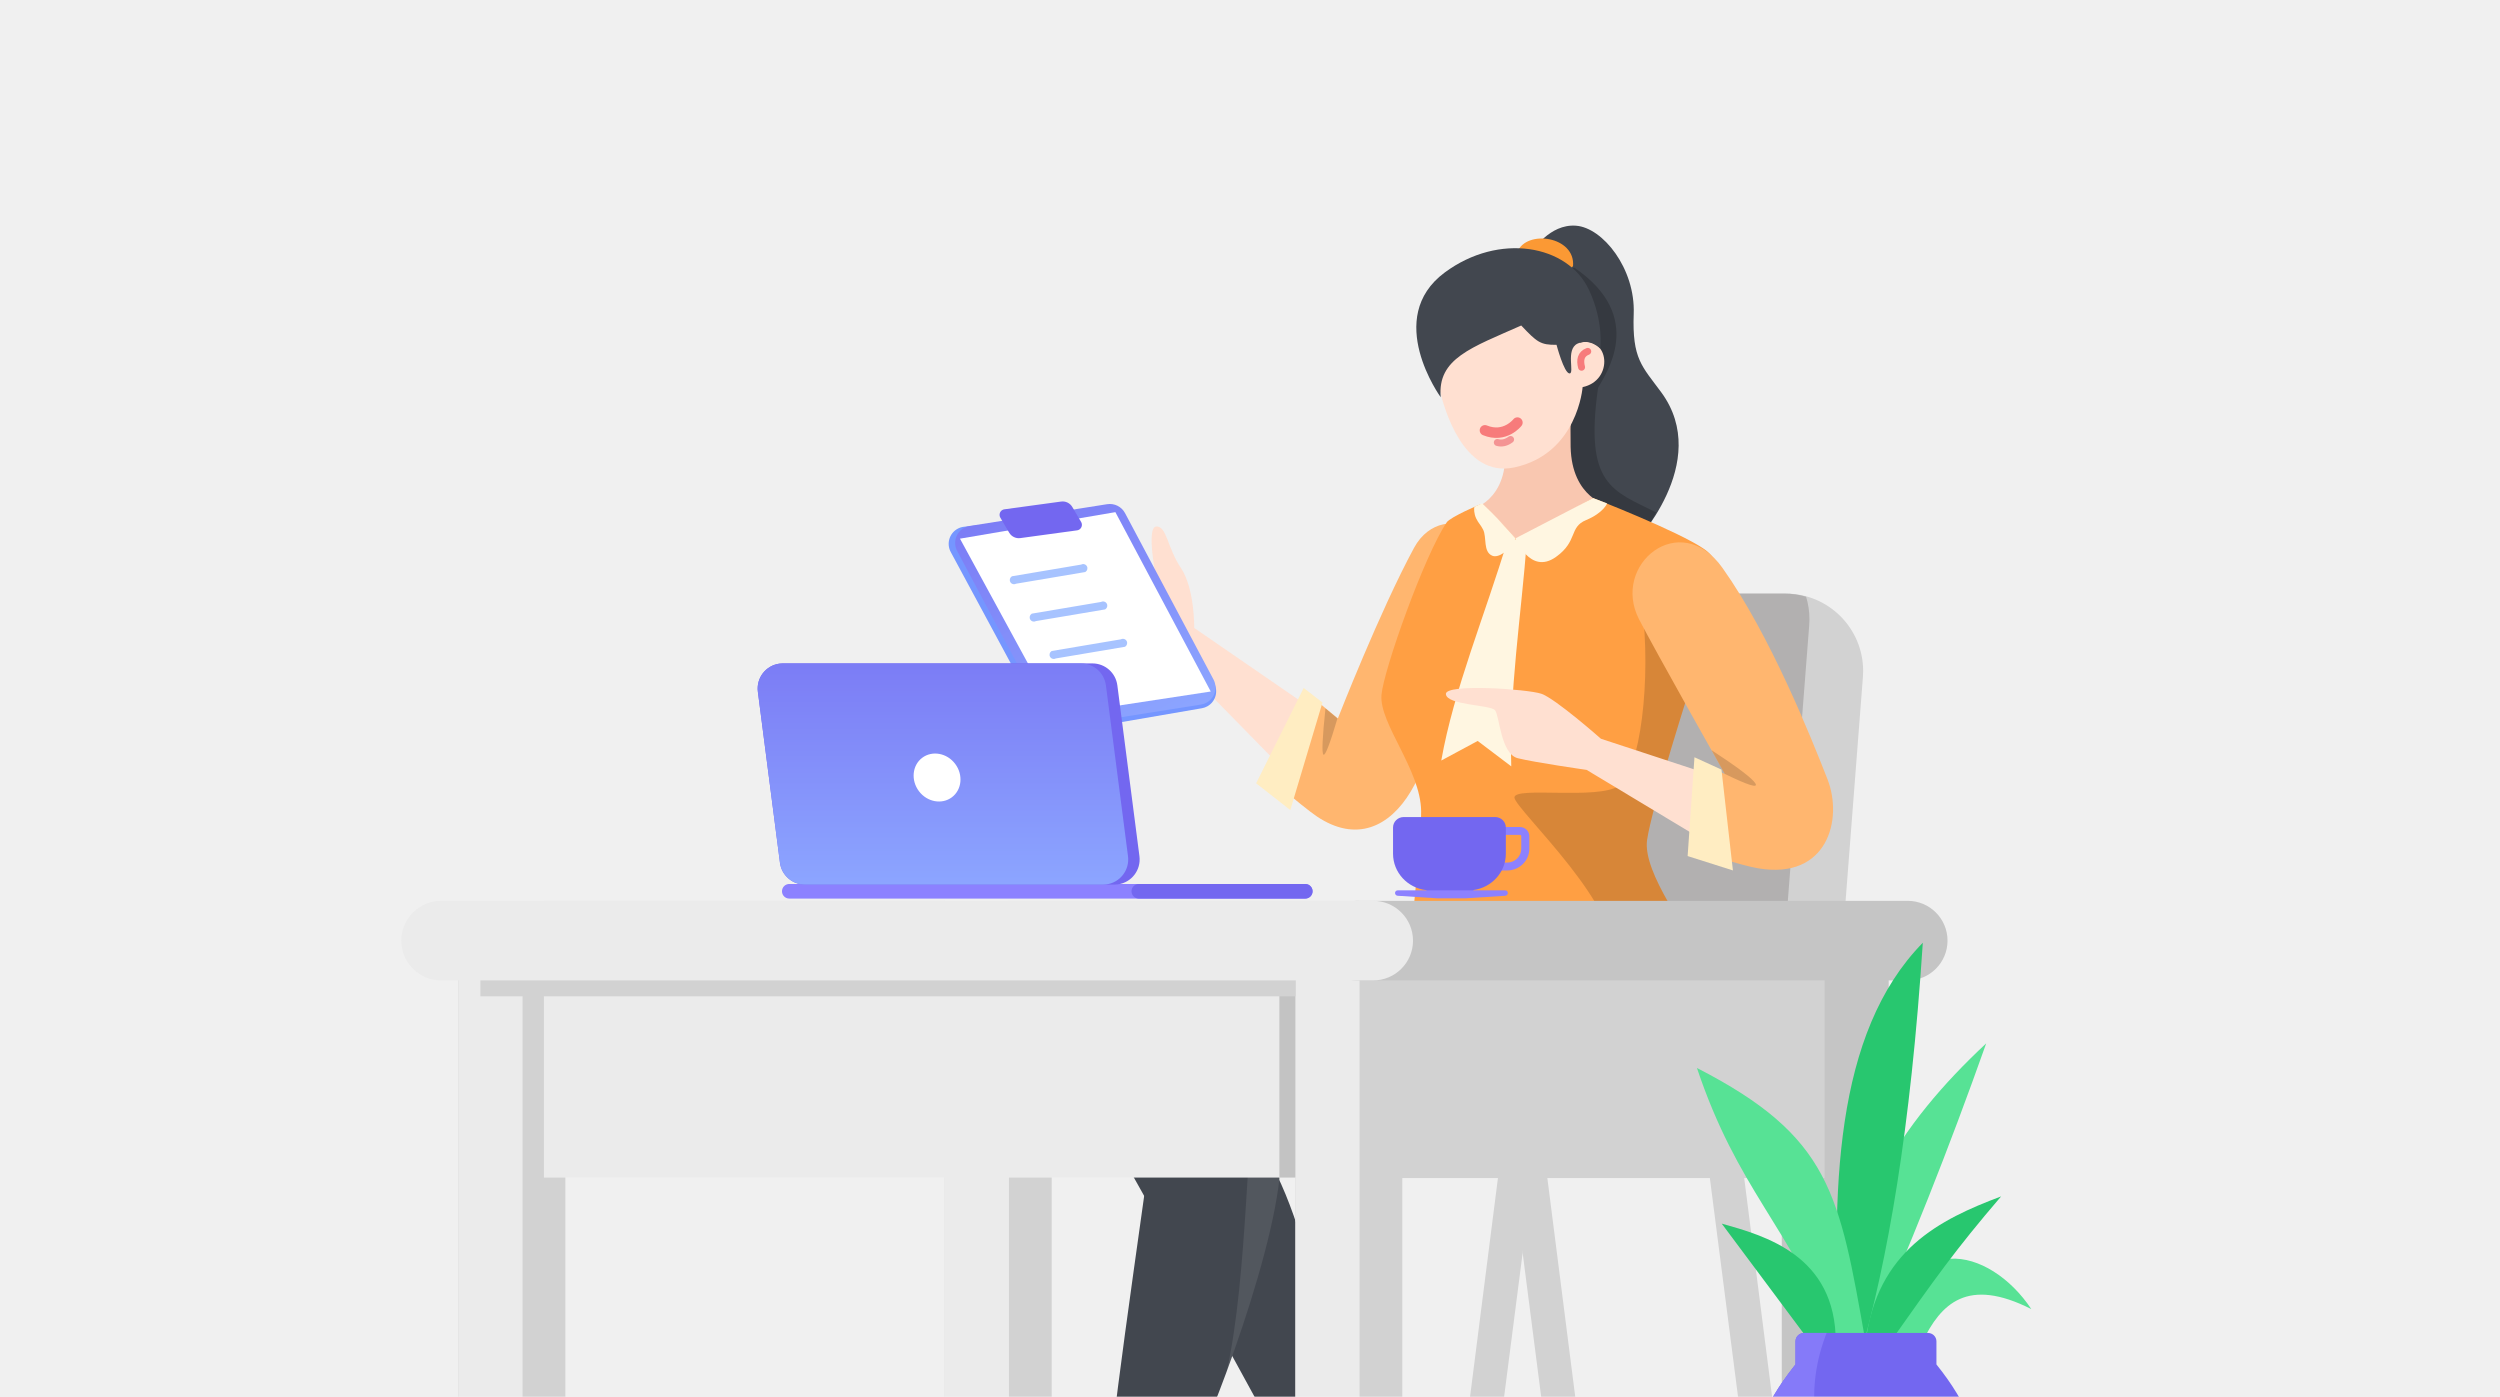
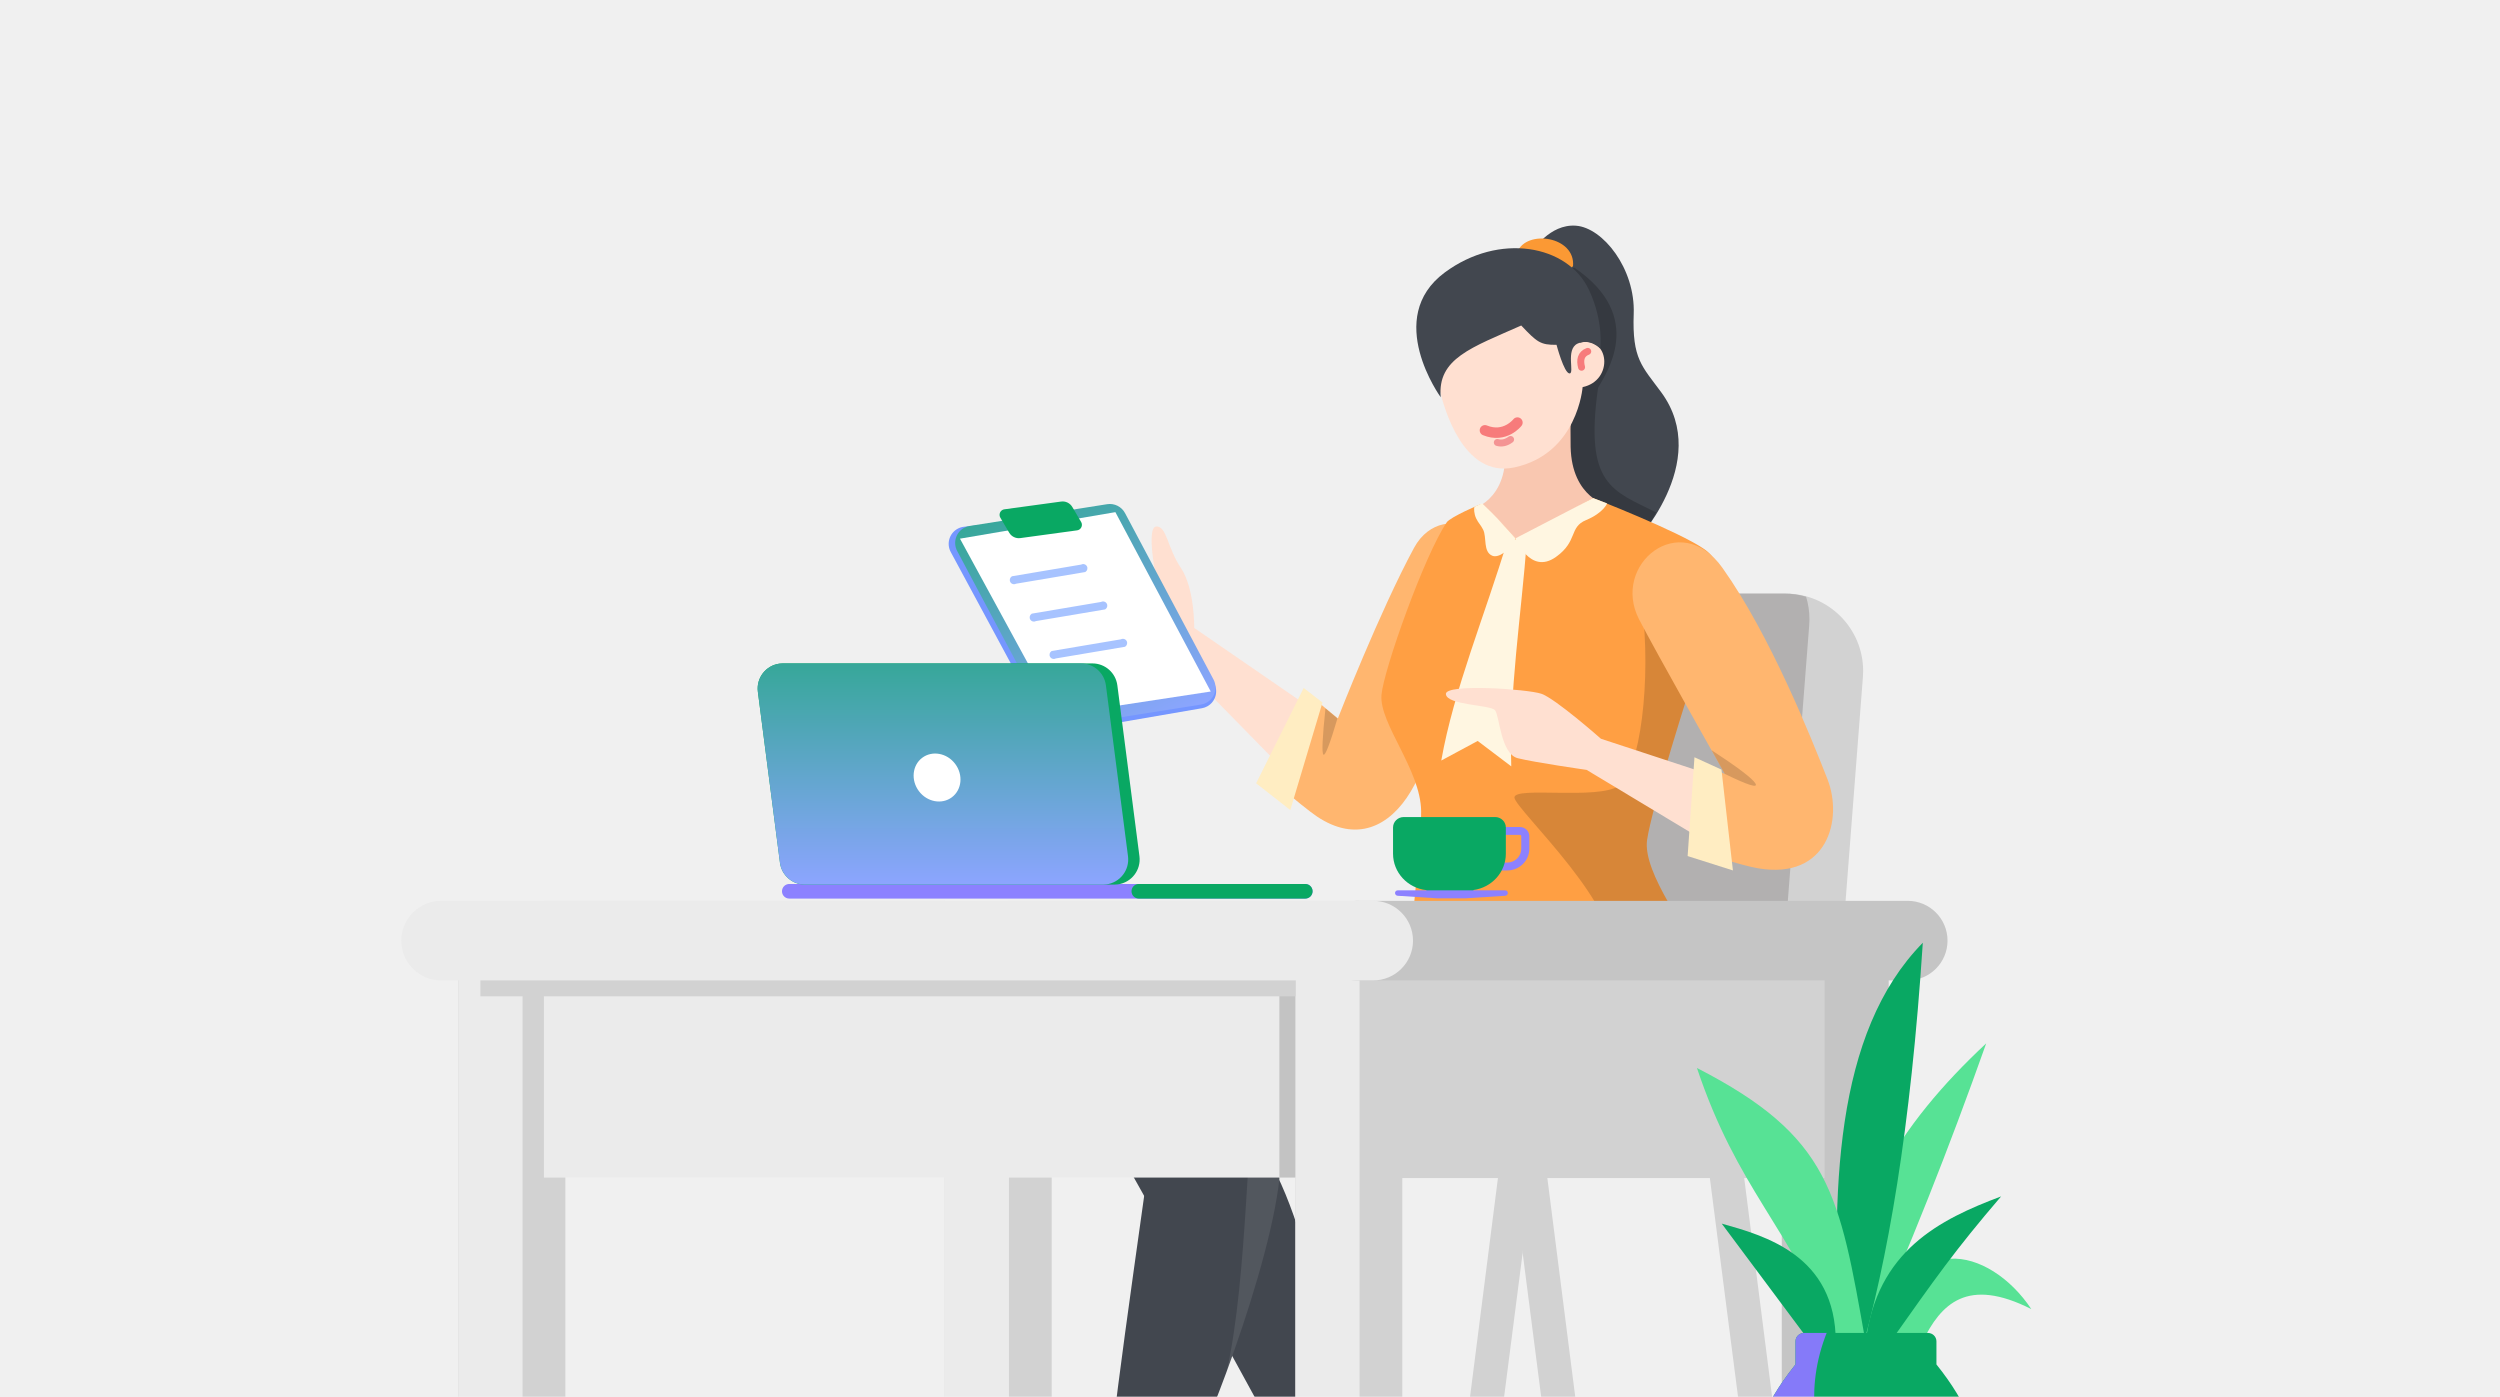
<svg xmlns="http://www.w3.org/2000/svg" xmlns:xlink="http://www.w3.org/1999/xlink" width="358px" height="200px" viewBox="0 0 358 200" version="1.1">
  <defs>
    <path d="M6,0 L352,0 C355.314,-6.08718376e-16 358,2.686 358,6 L358,200 L358,200 L0,200 L0,6 C-4.05812251e-16,2.686 2.686,6.08718376e-16 6,0 Z" id="path-1" />
    <linearGradient x1="68.669%" y1="-53.107%" x2="68.669%" y2="100%" id="linearGradient-3">
-       <stop stop-color="#7367F0" offset="0%" />
+       <stop stop-color="#09a863" offset="0%" />
      <stop stop-color="#8CA5FF" offset="100%" />
    </linearGradient>
    <linearGradient x1="68.669%" y1="-53.107%" x2="68.669%" y2="100%" id="linearGradient-4">
-       <stop stop-color="#7367F0" offset="0%" />
+       <stop stop-color="#09a863" offset="0%" />
      <stop stop-color="#8CA5FF" offset="100%" />
    </linearGradient>
    <path d="M7.952,0.064 L25.69,0.064 C26.366,0.064 26.914,0.603 26.914,1.268 L26.914,4.578 C31.399,10.144 33.642,15.71 33.642,21.277 C33.642,26.672 31.727,32.066 27.896,37.461 C27.668,37.784 27.293,37.976 26.894,37.976 L6.749,37.976 C6.349,37.976 5.975,37.784 5.746,37.461 C1.915,32.066 0,26.672 0,21.277 C0,15.815 2.159,10.354 6.477,4.893 L6.728,4.578 L6.728,1.268 C6.728,0.603 7.276,0.064 7.952,0.064 Z" id="path-5" />
  </defs>
  <g id="📝-Pages-New" stroke="none" stroke-width="1" fill="none" fill-rule="evenodd">
    <g id="Knowledge-Base" transform="translate(-670, -791)">
      <g id="Illustration" transform="translate(670, 791)">
        <mask id="mask-2" fill="white">
          <use xlink:href="#path-1" />
        </mask>
        <g id="Mask" />
        <g mask="url(#mask-2)">
          <g transform="translate(57, 30)">
            <g id="Chair4" transform="translate(121, 55)">
              <polygon id="Path" fill="#D2D2D2" points="38.077 71.363 28.831 143.879 33.679 143.815 42.925 72.042" />
              <polygon id="Path" fill="#D2D2D2" transform="translate(44.20678, 107.6211) scale(-1, 1) translate(-44.20678, -107.6211) " points="46.406 71.363 37.159 143.879 42.007 143.815 51.254 72.042" />
              <polygon id="Path" fill="#D2D2D2" transform="translate(72.39661, 107.6211) scale(-1, 1) translate(-72.39661, -107.6211) " points="74.596 71.363 65.349 143.879 70.197 143.815 79.444 72.042" />
              <path d="M0,75.186 C-5.12399906e-16,71.002 3.392,67.61 7.576,67.61 L36.218,67.61 C41.936,67.61 46.717,63.261 47.256,57.568 L51.76,10.042 C52.299,4.349 57.08,2.82683167e-15 62.798,0 L77.715,0 C83.839,6.51445281e-16 88.803,4.964 88.803,11.088 C88.803,11.374 88.792,11.659 88.77,11.944 L84.08,72.53 C83.633,78.304 78.817,82.762 73.025,82.762 L7.576,82.762 C3.392,82.762 5.12399906e-16,79.37 0,75.186 Z" id="Path" fill="#D2D2D2" />
              <path d="M77.51,-2.27373675e-13 C78.594,-2.27572851e-13 79.642,0.156 80.632,0.446 C80.945,1.469 81.113,2.555 81.113,3.68 C81.113,3.966 81.102,4.253 81.079,4.538 L76.394,64.893 C75.946,70.666 71.13,75.123 65.339,75.123 L0.071,75.123 L0.001,75.122 C0,75.073 9.36073955e-17,75.024 0,74.974 C6.90201459e-15,70.801 3.383,67.418 7.556,67.418 L36.107,67.418 C41.825,67.418 46.605,63.071 47.146,57.379 L51.645,10.039 C52.185,4.347 56.965,-2.24547053e-13 62.683,-2.27373675e-13 L77.51,-2.27373675e-13 Z" id="Combined-Shape" fill="#B2B0B0" />
            </g>
            <g id="Wom3.4" transform="translate(143, 100) scale(-1, 1) translate(-143, -100) translate(80, 0)">
              <g id="LLeg" transform="translate(28.09581, 104.5721)" fill="#42474F">
                <path d="M15.558,0.024 C22.487,0.333 61.05,8.844 68.057,10.29 C75.063,11.737 80.986,19.561 75.644,28.622 C69.643,38.793 54.16,67.679 50.401,74.191 C48.54,77.414 39.154,75.607 41.359,70.197 C45.469,60.113 47.378,34.78 57.857,25.544 C57.857,25.544 22.616,31.664 7.393,24.653 C-3.67,19.557 -1.167,-0.722 15.558,0.024 Z" id="Path" />
              </g>
              <g id="LArm" transform="translate(48.23367, 44.95087)">
                <path d="M43.754,14.969 C43.754,14.969 43.676,9.343 45.648,6.403 C47.62,3.463 47.698,0.34 49.191,0.442 C50.683,0.544 49.205,7.803 49.205,7.803 C49.205,7.803 51.099,7.081 52.459,6.168 C53.82,5.255 57.945,0.753 58.909,1.551 C60.543,2.91 57.911,10.578 56.477,12.111 C55.038,13.644 47.179,18.687 47.179,18.687 L27.93,38.329 L24.316,28.35 L43.754,14.969 Z" id="Path" fill="#FFE0D1" />
                <path d="M1.174,13.114 C4.398,20.574 10.299,34.278 12.732,38.367 C15.781,43.487 20.589,45.743 26.218,41.944 C27.214,41.272 29.23,39.651 32.266,37.082 L26.756,24.982 C24.374,26.944 23.183,27.925 23.183,27.925 C23.183,27.925 17.134,12.452 12.268,3.488 C8.054,-4.267 -3.732,1.772 1.174,13.114 Z" id="Path" fill="#FFB66F" />
                <path d="M23.245,27.933 C24.328,31.599 24.996,33.326 25.249,33.114 C25.503,32.902 25.406,30.696 24.959,26.496 L23.245,27.933 Z" id="Path" fill-opacity="0.16" fill="#000000" />
                <polygon id="Path-65" fill="#FFEDC2" points="25.387 25.652 29.994 41.05 34.888 37.217 28.077 23.567" />
              </g>
              <g id="Head" transform="translate(19.60132, 0)">
                <g id="Group-21" transform="translate(17.13841, 26.00611) rotate(12) translate(-17.13841, -26.00611) translate(4.638413, 2.506106)">
                  <path d="M15.016,2.524 C15.016,2.524 11.819,-0.875 8.127,0.216 C4.434,1.306 1.095,7.99 2.68,14.273 C4.258,20.557 3.073,21.85 1.159,26.085 C-3.983,37.477 9.656,46.638 9.656,46.638 L24.522,43.484 L19.211,15.738 L15.016,2.524 Z" id="Path" fill="#42474F" />
                  <path d="M9.606,6.059 C0.946,15.119 8.457,21.904 9.872,23.571 C14.734,36.855 10.866,38.412 5.454,42.76 L8.364,46.078 L16.706,42.599 L16.438,5.331 L9.606,6.059 Z" id="Path-50" fill-opacity="0.199" fill="#000000" />
                </g>
                <path d="M13.051,42.433 C13.051,42.433 18.329,41.374 18.485,33.986 C18.642,26.597 17.773,24.075 17.773,24.075 L27.726,23.895 C27.726,23.895 27.835,32.13 27.836,35.109 C27.841,42.351 33.426,43.191 33.426,43.191 C33.426,43.191 32.265,48.92 23.246,49.426 C16.204,49.822 13.051,42.433 13.051,42.433 Z" id="Path" fill="#F9C7B0" />
                <g id="Group-20" transform="translate(27.08848, 21.33915) rotate(12) translate(-27.08848, -21.33915) translate(13.58848, 5.339154)">
                  <path d="M1.995,4.913 C0.754,0.819 7.424,-1.657 9.383,1.292 C9.383,1.292 10.344,4.087 8.341,5.683 C5.631,7.835 1.995,4.913 1.995,4.913 Z" id="Path" fill="#FB9934" />
                  <path d="M3.36,15.846 C-1.08,15.674 -0.356,22.161 4.257,22.152 C4.257,22.152 6.936,31.367 16.237,31.367 C23.791,31.367 24.282,20.627 24.351,18.484 C24.425,16.2 24.434,8.695 24.434,8.695 L3.187,8.685 L3.36,15.846 Z" id="Path" fill="#FFE0D1" />
                  <path d="M5.69,19.846 C6.446,19.639 6.651,15.451 6.651,15.451 C8.913,15.003 9.311,14.493 11.02,11.694 C18.613,13.309 23.767,13.802 24.434,19.35 C24.434,19.35 30.136,6.54 20.146,1.987 C11.358,-2.013 2.087,1.745 0.469,8.729 C-0.677,13.659 0.637,17.28 0.637,17.28 C0.637,17.28 1.788,15.451 3.677,15.908 C5.567,16.365 4.934,20.052 5.69,19.846 Z" id="Path" fill="#42474F" />
                  <path d="M14.608,24.436 C14.608,24.436 16.137,26.901 19.119,26.027" id="Path" stroke="#F77B7B" stroke-width="1.5" stroke-linecap="round" transform="translate(16.86349, 25.32509) rotate(-18) translate(-16.86349, -25.32509) " />
                  <path d="M15.903,27.378 C16.603,27.671 17.267,27.671 17.848,27.334" id="Path" stroke="#F49494" stroke-linecap="round" transform="translate(16.87519, 27.46345) rotate(2) translate(-16.87519, -27.46345) " />
                  <path d="M3.565,19.444 C3.844,18.44 3.72,17.563 2.721,17.162" id="Path-8" stroke="#F77B7B" stroke-linecap="round" transform="translate(3.207757, 18.30307) rotate(-13) translate(-3.207757, -18.30307) " />
                </g>
              </g>
              <g id="Group-19" transform="translate(16.70562, 41.32406)">
                <path d="M34.241,0.88 C34.362,0.874 38.619,2.737 39.109,3.456 C42.302,8.137 48.165,24.612 48.466,28.186 C48.807,32.308 42.859,38.875 42.786,44.843 C42.721,50.812 45.33,68.784 44.318,70.463 C43.314,72.141 36.716,80.116 35.339,80.148 C33.955,80.181 32.921,75.994 30.824,76.085 C28.735,76.176 24.379,81.727 22.501,81.688 C20.631,81.647 1.248,69.377 2.729,65.882 C4.219,62.386 11.134,53.698 10.429,48.935 C9.733,44.173 4.171,26.592 2.163,20.609 C0.163,14.625 -1.448,9.859 2.284,7.284 C6.017,4.71 18.161,0 18.161,0 L29.035,6.078 C29.035,6.078 33.61,0.91 34.241,0.88 Z" id="Path" fill="#FF9F43" />
                <path d="M30.375,5.909 C33.636,16.745 38.112,27.423 39.904,37.585 L34.69,34.778 L29.881,38.419 C30.221,27.854 28.446,16.762 27.63,5.909 L30.375,5.909 Z" id="Path" fill="#FFF6E1" />
                <path d="M11.326,14.23 L11.202,15.106 C9.741,25.988 11.47,39.194 14.467,41.208 C17.525,43.265 29.43,41.247 29.43,42.875 C29.43,44.504 12.978,59.43 15.679,66.566 C17.164,70.489 16.667,73.978 14.187,77.033 L13.468,76.549 C7.848,72.741 1.883,67.879 2.729,65.882 C4.219,62.386 11.134,53.698 10.429,48.935 C9.761,44.363 4.608,27.978 2.42,21.381 L1.723,19.289 C0.913,16.837 0.239,14.615 0.076,12.698 L0.579,12.373 C8.614,7.226 12.197,7.845 11.326,14.23 L11.326,14.23 Z" id="Path" fill-opacity="0.16" fill="#000000" />
                <path d="M16.154,0.767 L18.161,0 L29.274,5.763 C29.274,5.763 27.184,11.076 23.484,8.43 C20.312,6.168 21.65,4.177 19.164,3.15 C16.687,2.123 16.154,0.767 16.154,0.767 Z" id="Path" fill="#FFF6E1" />
                <path d="M29.274,5.763 C30.079,7.551 31.717,8.596 32.563,8.271 C33.961,7.734 33.361,5.597 33.912,4.518 C34.306,3.752 34.561,3.636 34.906,2.917 C35.227,2.257 35.24,1.466 35.158,1.247 L34.065,0.751 C33.063,1.694 32.329,2.417 31.863,2.917 C31.283,3.541 30.419,4.49 29.274,5.763 Z" id="Path" fill="#FFF6E1" />
              </g>
              <g id="RArm" transform="translate(0, 47.66368)">
                <path d="M33.745,28.126 C33.745,28.126 40.288,22.348 42.29,21.678 C44.293,21.007 56.022,20.202 55.949,21.717 C55.864,23.34 49.564,23.247 48.912,24.045 C48.259,24.844 48.11,30.302 45.643,30.915 C43.18,31.528 35.798,32.584 35.798,32.584 L18.138,43.213 L17.383,33.501 L33.745,28.126 Z" id="Path" fill="#FFE0D1" />
                <path d="M16.341,3.661 C9.448,13.369 3.563,28.156 1.304,33.921 C-0.955,39.686 1.324,48.381 11.257,46.674 C12.375,46.482 14.188,46.001 16.696,45.23 L19.07,31.878 C17.029,32.733 16.008,33.161 16.008,33.161 C16.008,33.161 25.88,15.699 28.291,11.017 C32.318,3.2 22.412,-4.892 16.341,3.661 Z" id="Path" fill="#FFB66F" />
                <path d="M16.008,33.161 C12.665,34.79 11.204,35.247 11.624,34.53 C12.045,33.813 14.137,32.225 17.9,29.765 L16.008,33.161 Z" id="Path" fill-opacity="0.16" fill="#000000" />
                <polygon id="Path-64" fill="#FFEDC2" points="16.486 32.544 14.847 46.982 21.331 44.925 20.353 30.776" />
              </g>
              <g id="RLeg" transform="translate(15.94627, 101.5411)">
                <path d="M6.757,0.134 C-1.984,13.276 -1.129,22.783 9.321,28.653 C22.707,36.172 63.994,27.364 63.994,27.364 C63.994,27.364 63.262,33.248 63.994,38.496 C65.907,52.202 75.004,75.037 76.928,77.906 C79.59,81.874 87.697,78.881 87.85,75.577 C88.003,72.274 81.738,30.078 80.785,22.032 C79.838,13.985 76.846,12.816 68.106,10.617 C66.099,10.111 42.356,4.223 40.181,4.395 C27.723,5.378 16.581,3.957 6.757,0.134 Z" id="Path" fill="#42474F" />
                <path d="M16.28,26.462 C29.834,27.977 65.717,24.853 67.158,26.273 C68.534,27.628 68.304,51.208 71.391,64.855 C68.35,56.586 65.059,46.126 63.994,38.496 C63.262,33.248 63.994,27.364 63.994,27.364 L62.592,27.644 C55.277,29.062 21.363,35.15 9.321,28.653 C2.258,24.842 -0.475,18.942 1.123,10.952 C3.049,20.377 8.102,25.547 16.28,26.462 Z" id="Path" fill-opacity="0.192" fill="#FFFFFF" opacity="0.44" />
                <ellipse id="Oval" fill-opacity="0.192" fill="#FFFFFF" transform="translate(86.56548, 23.11196) rotate(13) translate(-86.56548, -23.11196) " cx="86.565" cy="23.112" rx="2.278" ry="4.168" />
                <ellipse id="Oval" fill-opacity="0.192" fill="#FFFFFF" transform="translate(75.93463, 20.45977) rotate(-16) translate(-75.93463, -20.45977) " cx="75.935" cy="20.46" rx="3.037" ry="4.547" />
              </g>
            </g>
            <g id="Example-Task1" transform="translate(97.77145, 58.16383) rotate(-28) translate(-97.77145, -58.16383) translate(85.27145, 37.16383)">
              <g id="Group-3" transform="translate(-0, -0)">
                <path d="M3.716,1.906 L22.562,9.467 C23.474,9.833 24.082,10.706 24.108,11.688 L24.819,38.439 C24.855,39.799 23.781,40.931 22.421,40.967 C22.137,40.975 21.855,40.933 21.585,40.845 L2.19,34.461 C1.184,34.13 0.502,33.193 0.496,32.135 L0.334,4.207 C0.326,2.846 1.423,1.737 2.784,1.729 C3.103,1.727 3.42,1.787 3.716,1.906 Z" id="Rectangle" fill="#7596FF" fill-rule="nonzero" />
                <path d="M4.482,2.186 L23.325,8.676 C24.32,9.019 24.987,9.954 24.987,11.006 L24.987,37.988 C24.987,39.348 23.884,40.452 22.523,40.452 C22.25,40.452 21.979,40.406 21.72,40.317 L2.877,33.827 C1.883,33.484 1.216,32.549 1.216,31.497 L1.216,4.515 C1.216,3.155 2.319,2.051 3.68,2.051 C3.953,2.051 4.224,2.097 4.482,2.186 Z" id="Rectangle" fill="url(#linearGradient-3)" />
                <polygon id="Rectangle" fill="#FFFFFF" fill-rule="nonzero" points="2.399 3.14 23.831 10.235 23.831 39.326 2.691 31.91" />
-                 <path d="M9.99,2.414 L17.686,5.25 C18.291,5.473 18.703,6.037 18.731,6.682 L18.84,9.177 C18.859,9.618 18.517,9.992 18.075,10.011 C17.969,10.016 17.863,9.999 17.764,9.962 L10.068,7.126 C9.463,6.903 9.051,6.339 9.023,5.695 L8.914,3.199 C8.895,2.758 9.238,2.384 9.679,2.365 C9.785,2.361 9.891,2.377 9.99,2.414 Z" id="Rectangle" fill="#7367F0" fill-rule="nonzero" />
+                 <path d="M9.99,2.414 L17.686,5.25 C18.291,5.473 18.703,6.037 18.731,6.682 L18.84,9.177 C18.859,9.618 18.517,9.992 18.075,10.011 C17.969,10.016 17.863,9.999 17.764,9.962 L10.068,7.126 C9.463,6.903 9.051,6.339 9.023,5.695 L8.914,3.199 C8.895,2.758 9.238,2.384 9.679,2.365 C9.785,2.361 9.891,2.377 9.99,2.414 Z" id="Rectangle" fill="#09a863" fill-rule="nonzero" />
                <path d="M15.985,14.567 C16.321,14.567 16.593,14.839 16.593,15.173 C16.593,15.484 16.358,15.74 16.056,15.775 L15.985,15.779 L6.456,12.605 C6.12,12.605 5.848,12.334 5.848,11.999 C5.848,11.688 6.083,11.432 6.385,11.397 L6.456,11.393 L15.985,14.567 Z" id="Path" fill="#A7C3FF" />
                <path d="M15.985,20.628 C16.321,20.628 16.593,20.899 16.593,21.234 C16.593,21.545 16.358,21.801 16.056,21.836 L15.985,21.84 L6.456,18.666 C6.12,18.666 5.848,18.394 5.848,18.06 C5.848,17.749 6.083,17.493 6.385,17.458 L6.456,17.454 L15.985,20.628 Z" id="Path" fill="#A7C3FF" />
                <path d="M15.985,26.689 C16.321,26.689 16.593,26.96 16.593,27.295 C16.593,27.605 16.358,27.862 16.056,27.897 L15.985,27.901 L6.456,24.726 C6.12,24.726 5.848,24.455 5.848,24.12 C5.848,23.809 6.083,23.553 6.385,23.518 L6.456,23.514 L15.985,26.689 Z" id="Path" fill="#A7C3FF" />
              </g>
            </g>
            <g id="Group-26" transform="translate(0, 99)">
              <g id="Group-25" transform="translate(8.649351, 0)">
                <polygon id="Rectangle" fill="#D2D2D2" points="69.648 3.799 84.956 3.799 84.956 100.493 69.648 100.493" />
                <polygon id="Rectangle" fill="#EBEBEB" points="69.648 -1.78512303e-13 78.833 -1.78512303e-13 78.833 100.493 69.648 100.493" />
                <polygon id="Rectangle" fill="#D2D2D2" points="1.05161699e-15 3.799 75.777 3.799 75.777 32.801 15.308 32.801 15.308 100.493 1.05161699e-15 100.493" />
                <polygon id="Rectangle" fill="#EBEBEB" points="1.01974981e-15 3.799 9.185 3.799 9.185 100.493 1.01974981e-15 100.493" />
              </g>
              <g id="Group-25">
                <polygon id="Rectangle" fill="#C5C5C5" points="198.15 3.799 213.459 3.799 213.459 100.493 198.15 100.493" />
                <polygon id="Rectangle" fill="#D2D2D2" points="128.503 3.799 204.28 3.799 204.28 39.699 143.811 39.699 143.811 100.493 128.503 100.493" />
                <polygon id="Rectangle" fill="#EBEBEB" points="20.89 -2.81575148e-13 137.599 -4.04882098e-13 137.599 39.628 20.89 39.628" />
                <polygon id="Rectangle" fill="#C3C3C3" points="126.207 3.799 135.392 3.799 135.392 39.628 126.207 39.628" />
                <polygon id="Rectangle" fill="#EBEBEB" points="128.503 3.799 137.688 3.799 137.688 100.493 128.503 100.493" />
                <path d="M137.299,0 L216.186,0 C219.333,2.97461293e-15 221.885,2.551 221.885,5.698 C221.885,8.845 219.333,11.396 216.186,11.396 L137.299,11.396 C134.152,11.396 131.601,8.845 131.601,5.698 C131.601,2.551 134.152,5.7810075e-16 137.299,0 Z" id="Rectangle" fill="#C5C5C5" />
                <polygon id="Rectangle" fill="#D2D2D2" points="11.794 2.279 128.503 2.279 128.503 13.676 11.794 13.676" />
                <path d="M6.164,-1.78139615e-14 L139.644,-1.78139615e-14 C142.791,6.58155786e-15 145.342,2.551 145.342,5.698 C145.342,8.845 142.791,11.396 139.644,11.396 L6.164,11.396 C3.017,11.396 0.466,8.845 0.466,5.698 C0.466,2.551 3.017,-1.90122176e-14 6.164,-1.78139615e-14 Z" id="Rectangle" fill="#EBEBEB" />
              </g>
            </g>
            <g id="Cup" transform="translate(152, 93) scale(-1, 1) translate(-152, -93) translate(142, 87)">
              <path d="M5.196,1.431 L1.346,1.431 C0.603,1.431 0,2.018 0,2.743 L0,4.541 C0,6.259 1.428,7.651 3.19,7.651 L5.196,7.651 C5.514,7.651 5.773,7.4 5.773,7.089 C5.773,6.778 5.514,6.526 5.196,6.526 L3.19,6.526 C2.065,6.526 1.154,5.638 1.154,4.541 L1.154,2.743 C1.154,2.64 1.24,2.556 1.346,2.556 L5.196,2.556 C5.514,2.556 5.773,2.304 5.773,1.993 C5.773,1.683 5.514,1.431 5.196,1.431 Z" id="Path" fill="#8C81FF" />
-               <path d="M17.979,0 C18.828,0 19.517,0.672 19.517,1.5 L19.517,5.25 C19.517,7.95 17.427,10.174 14.738,10.467 L14.737,11.25 L8.003,11.25 L8.003,10.45 C5.382,10.096 3.363,7.903 3.363,5.25 L3.363,1.5 C3.363,0.672 4.052,0 4.902,0 L17.979,0 Z" id="Path" fill="#7367F0" />
+               <path d="M17.979,0 C18.828,0 19.517,0.672 19.517,1.5 L19.517,5.25 C19.517,7.95 17.427,10.174 14.738,10.467 L14.737,11.25 L8.003,11.25 L8.003,10.45 C5.382,10.096 3.363,7.903 3.363,5.25 L3.363,1.5 C3.363,0.672 4.052,0 4.902,0 L17.979,0 Z" id="Path" fill="#09a863" />
              <path d="M3.452,10.5 L18.856,10.5 C19.063,10.5 19.231,10.668 19.231,10.875 C19.231,11.086 19.067,11.261 18.857,11.274 L13.196,11.641 L13.196,11.641 L9.157,11.641 L3.451,11.274 C3.241,11.261 3.077,11.086 3.077,10.875 C3.077,10.668 3.245,10.5 3.452,10.5 Z" id="Rectangle" fill="#8C81FF" />
            </g>
            <g id="FacingBack-Laptop3" transform="translate(51, 65)">
              <path d="M5.027,31.585 L78.915,31.585 C79.493,31.585 79.961,32.053 79.961,32.631 C79.961,33.209 79.493,33.677 78.915,33.677 L5.027,33.677 C4.45,33.677 3.981,33.209 3.981,32.631 C3.981,32.053 4.45,31.585 5.027,31.585 Z" id="Rectangle" fill="#8C81FF" />
-               <path d="M55.078,31.585 L78.915,31.585 C79.493,31.585 79.961,32.053 79.961,32.631 C79.961,33.209 79.493,33.677 78.915,33.677 L55.078,33.677 C54.5,33.677 54.032,33.209 54.032,32.631 C54.032,32.053 54.5,31.585 55.078,31.585 Z" id="Rectangle" fill="#7367F0" />
-               <path d="M4.095,0 L48.433,0 C50.243,-7.76541381e-16 51.772,1.344 52.004,3.138 L55.168,27.614 C55.423,29.586 54.031,31.391 52.059,31.646 C51.906,31.665 51.752,31.675 51.597,31.675 L7.26,31.675 C5.45,31.675 3.921,30.332 3.689,28.537 L0.525,4.062 C0.27,2.09 1.662,0.285 3.634,0.03 C3.787,0.01 3.941,2.8351131e-17 4.095,0 Z" id="Rectangle" fill="#7367F0" />
+               <path d="M55.078,31.585 L78.915,31.585 C79.493,31.585 79.961,32.053 79.961,32.631 C79.961,33.209 79.493,33.677 78.915,33.677 L55.078,33.677 C54.5,33.677 54.032,33.209 54.032,32.631 C54.032,32.053 54.5,31.585 55.078,31.585 Z" id="Rectangle" fill="#09a863" />
+               <path d="M4.095,0 L48.433,0 C50.243,-7.76541381e-16 51.772,1.344 52.004,3.138 L55.168,27.614 C55.423,29.586 54.031,31.391 52.059,31.646 C51.906,31.665 51.752,31.675 51.597,31.675 L7.26,31.675 C5.45,31.675 3.921,30.332 3.689,28.537 L0.525,4.062 C0.27,2.09 1.662,0.285 3.634,0.03 C3.787,0.01 3.941,2.8351131e-17 4.095,0 Z" id="Rectangle" fill="#09a863" />
              <path d="M4.095,0 L46.795,0 C48.605,9.99815459e-16 50.133,1.344 50.366,3.138 L53.53,27.614 C53.785,29.586 52.393,31.391 50.421,31.646 C50.268,31.665 50.114,31.675 49.959,31.675 L7.26,31.675 C5.45,31.675 3.921,30.332 3.689,28.537 L0.525,4.062 C0.27,2.09 1.662,0.285 3.634,0.03 C3.787,0.01 3.941,1.36061876e-15 4.095,0 Z" id="Rectangle" fill="url(#linearGradient-4)" />
              <ellipse id="Oval" fill="#FFFFFF" transform="translate(26.18607, 16.34168) rotate(-37) translate(-26.18607, -16.34168) " cx="26.186" cy="16.342" rx="3.249" ry="3.536" />
            </g>
            <g id="Group-79" transform="translate(186, 105)">
              <g id="Group-86">
                <path d="M23.979,58.234 C30.346,43.991 36.13,29.363 41.424,14.412 C29.228,25.78 19.744,39.63 21.095,58.234 L23.979,58.234 Z" id="Path-113" fill="#57E295" />
-                 <path d="M20.586,59.721 C19.079,35.435 19.718,12.88 32.347,0 C30.605,26.665 27.346,45.45 23.219,59.721 L20.586,59.721 Z" id="Rectangle" fill="#28C76F" />
+                 <path d="M20.586,59.721 C19.079,35.435 19.718,12.88 32.347,0 C30.605,26.665 27.346,45.45 23.219,59.721 L20.586,59.721 Z" id="Rectangle" fill="#09a863" />
                <path d="M20.007,57.192 C12.951,40.221 5.861,35.356 2.45563569e-14,17.935 C19.181,27.771 20.383,35.893 24.148,57.192 L20.007,57.192 Z" id="Path-112" fill="#57E295" />
-                 <path d="M16.209,57.192 L3.551,40.221 C9.665,41.944 19.883,44.735 19.883,57.192 L16.209,57.192 Z" id="Path-114" fill="#28C76F" />
+                 <path d="M16.209,57.192 L3.551,40.221 C9.665,41.944 19.883,44.735 19.883,57.192 L16.209,57.192 Z" id="Path-114" fill="#09a863" />
                <path d="M28.048,57.192 L32.271,57.192 C34.954,51.651 38.735,47.837 47.884,52.461 C41.887,43.427 29.583,40.694 28.048,57.192 Z" id="Path-116" fill="#57E295" />
-                 <path d="M24.164,57.192 L27.675,57.192 C34.12,48.078 36.891,44.106 43.56,36.323 C34.774,39.62 25.756,44.106 24.164,57.192 Z" id="Path-117" fill="#28C76F" />
+                 <path d="M24.164,57.192 L27.675,57.192 C34.12,48.078 36.891,44.106 43.56,36.323 C34.774,39.62 25.756,44.106 24.164,57.192 Z" id="Path-117" fill="#09a863" />
              </g>
              <g id="Group-85" transform="translate(7.384615, 55.8125)">
                <mask id="mask-6" fill="white">
                  <use xlink:href="#path-5" />
                </mask>
-                 <use id="Rectangle" fill="#7367F0" xlink:href="#path-5" />
+                 <use id="Rectangle" fill="#09a863" xlink:href="#path-5" />
                <path d="M-4.282,-0.978 L11.622,-0.978 C4.008,16.458 19.027,26.784 11.622,44.155 L-4.282,44.155 L-4.282,-0.978 Z" id="Rectangle" fill="#857AF9" mask="url(#mask-6)" />
              </g>
            </g>
          </g>
        </g>
      </g>
    </g>
  </g>
</svg>
